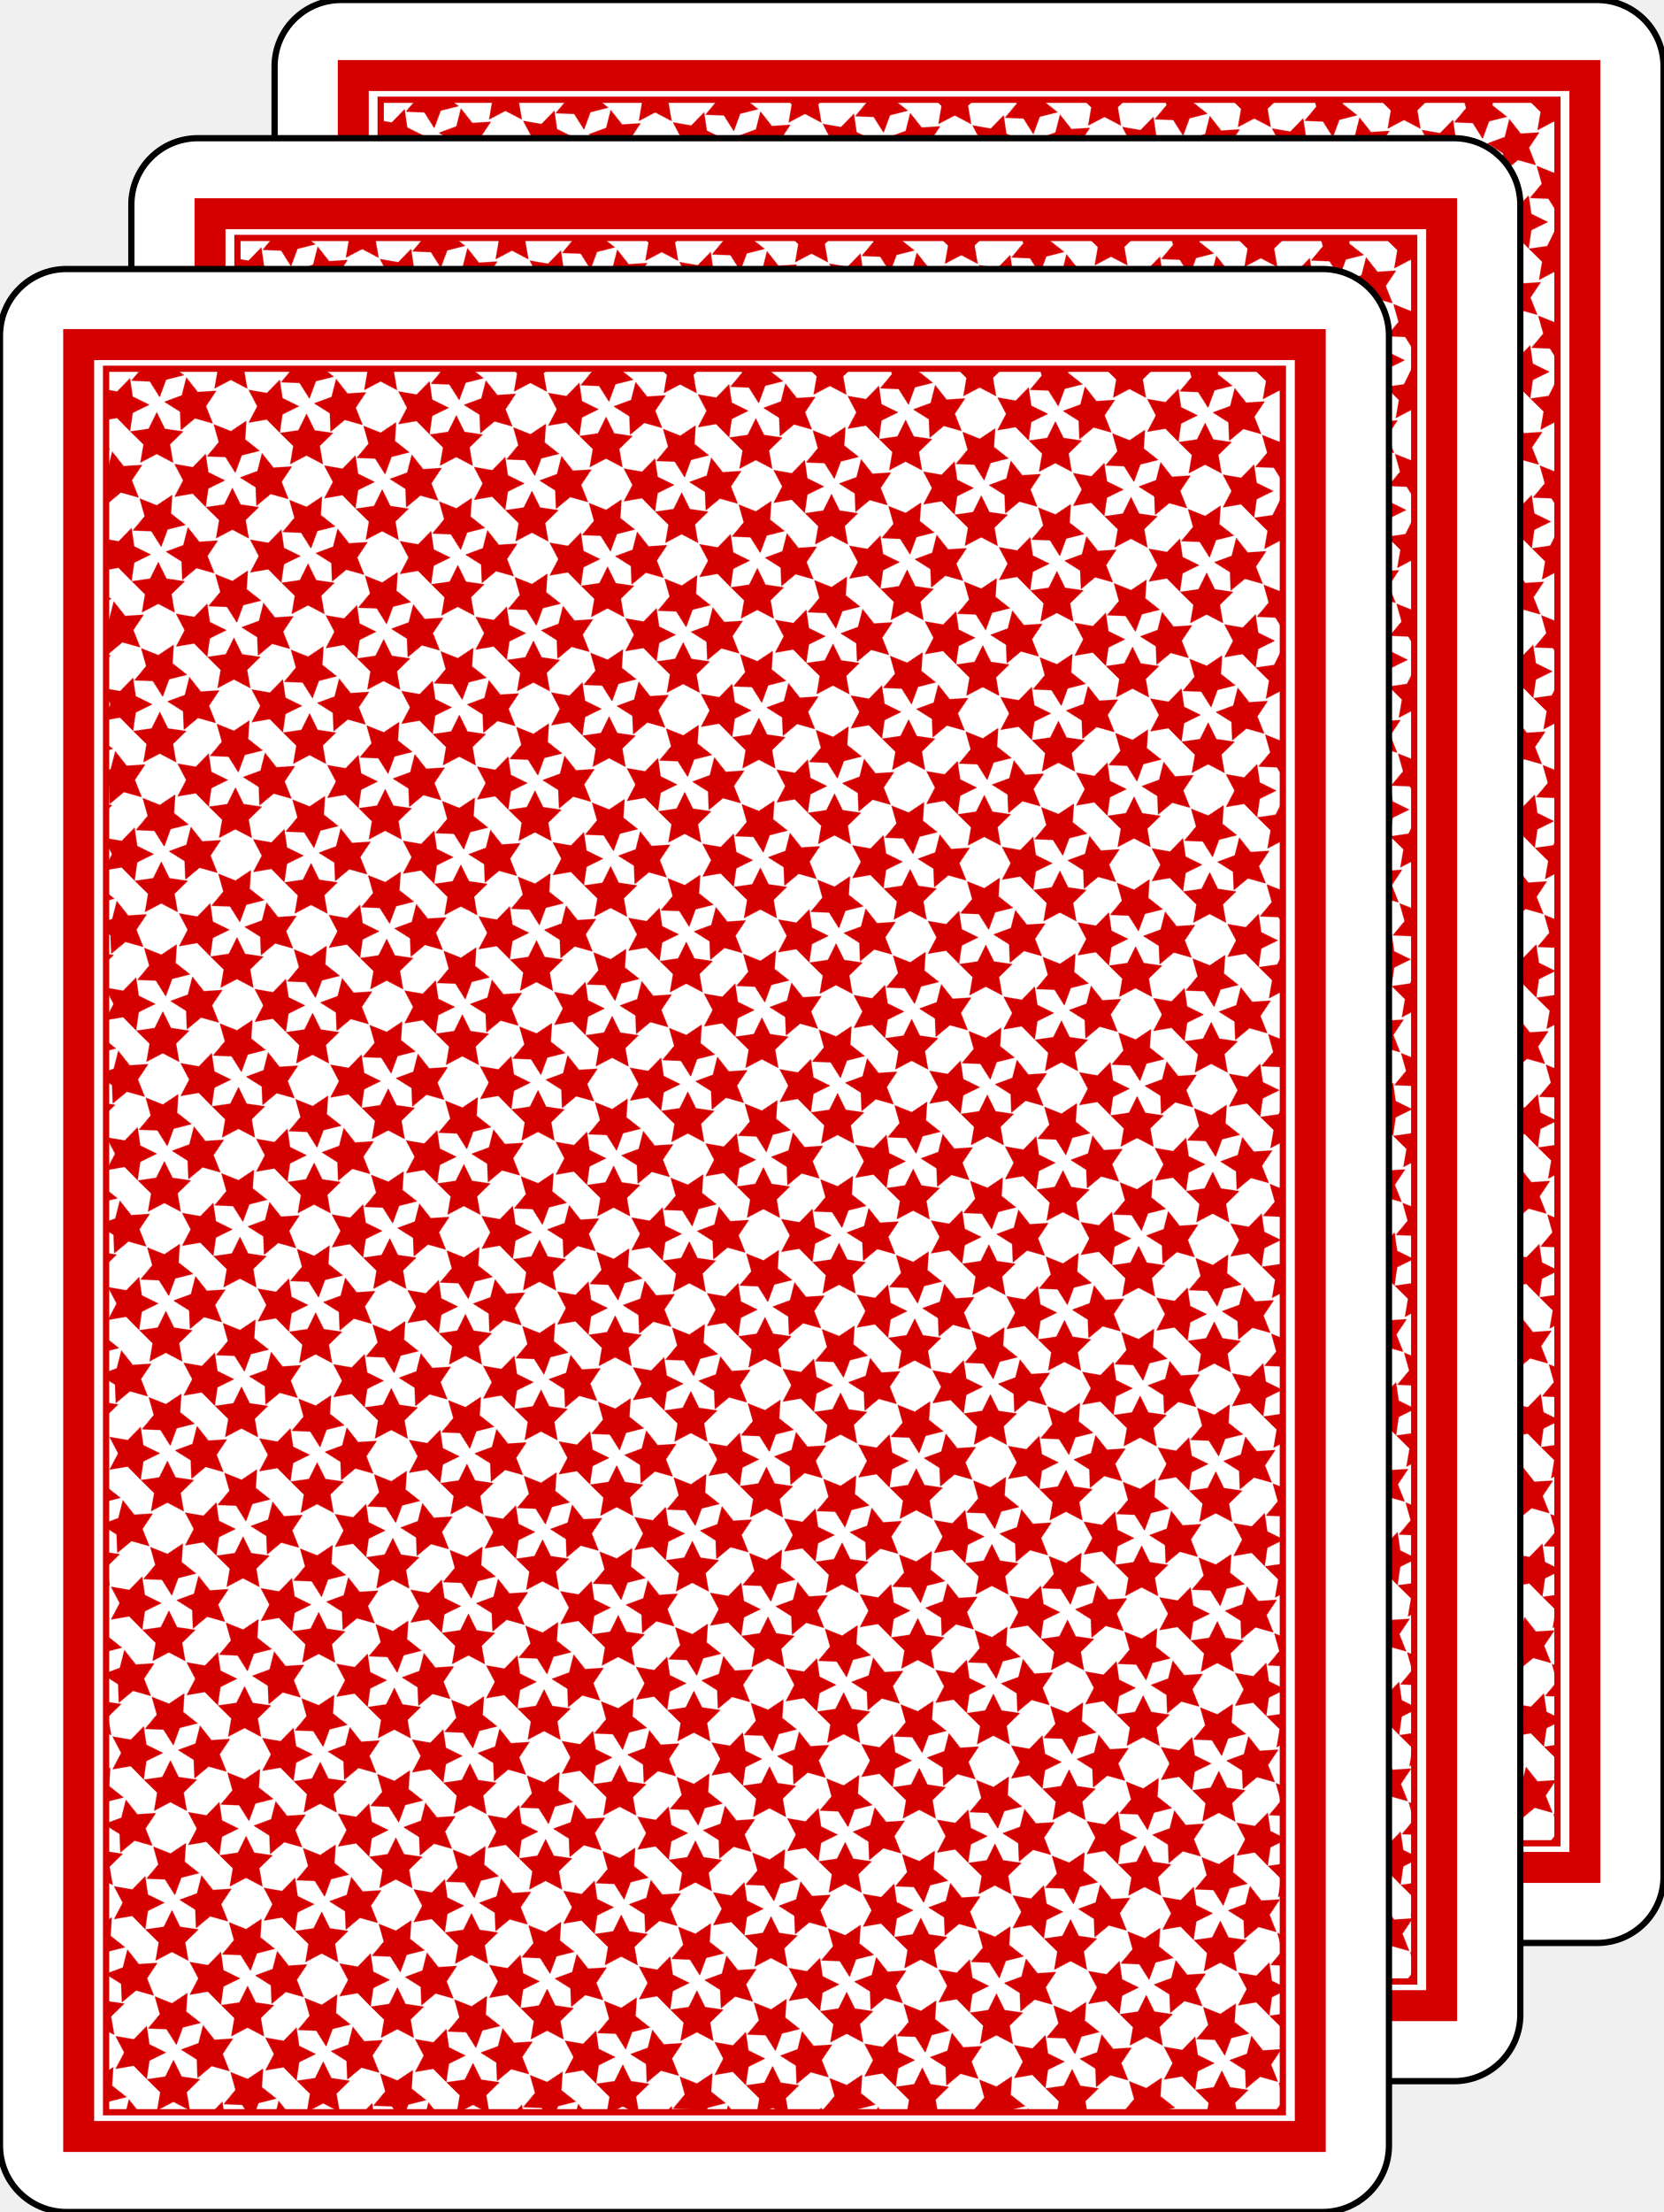
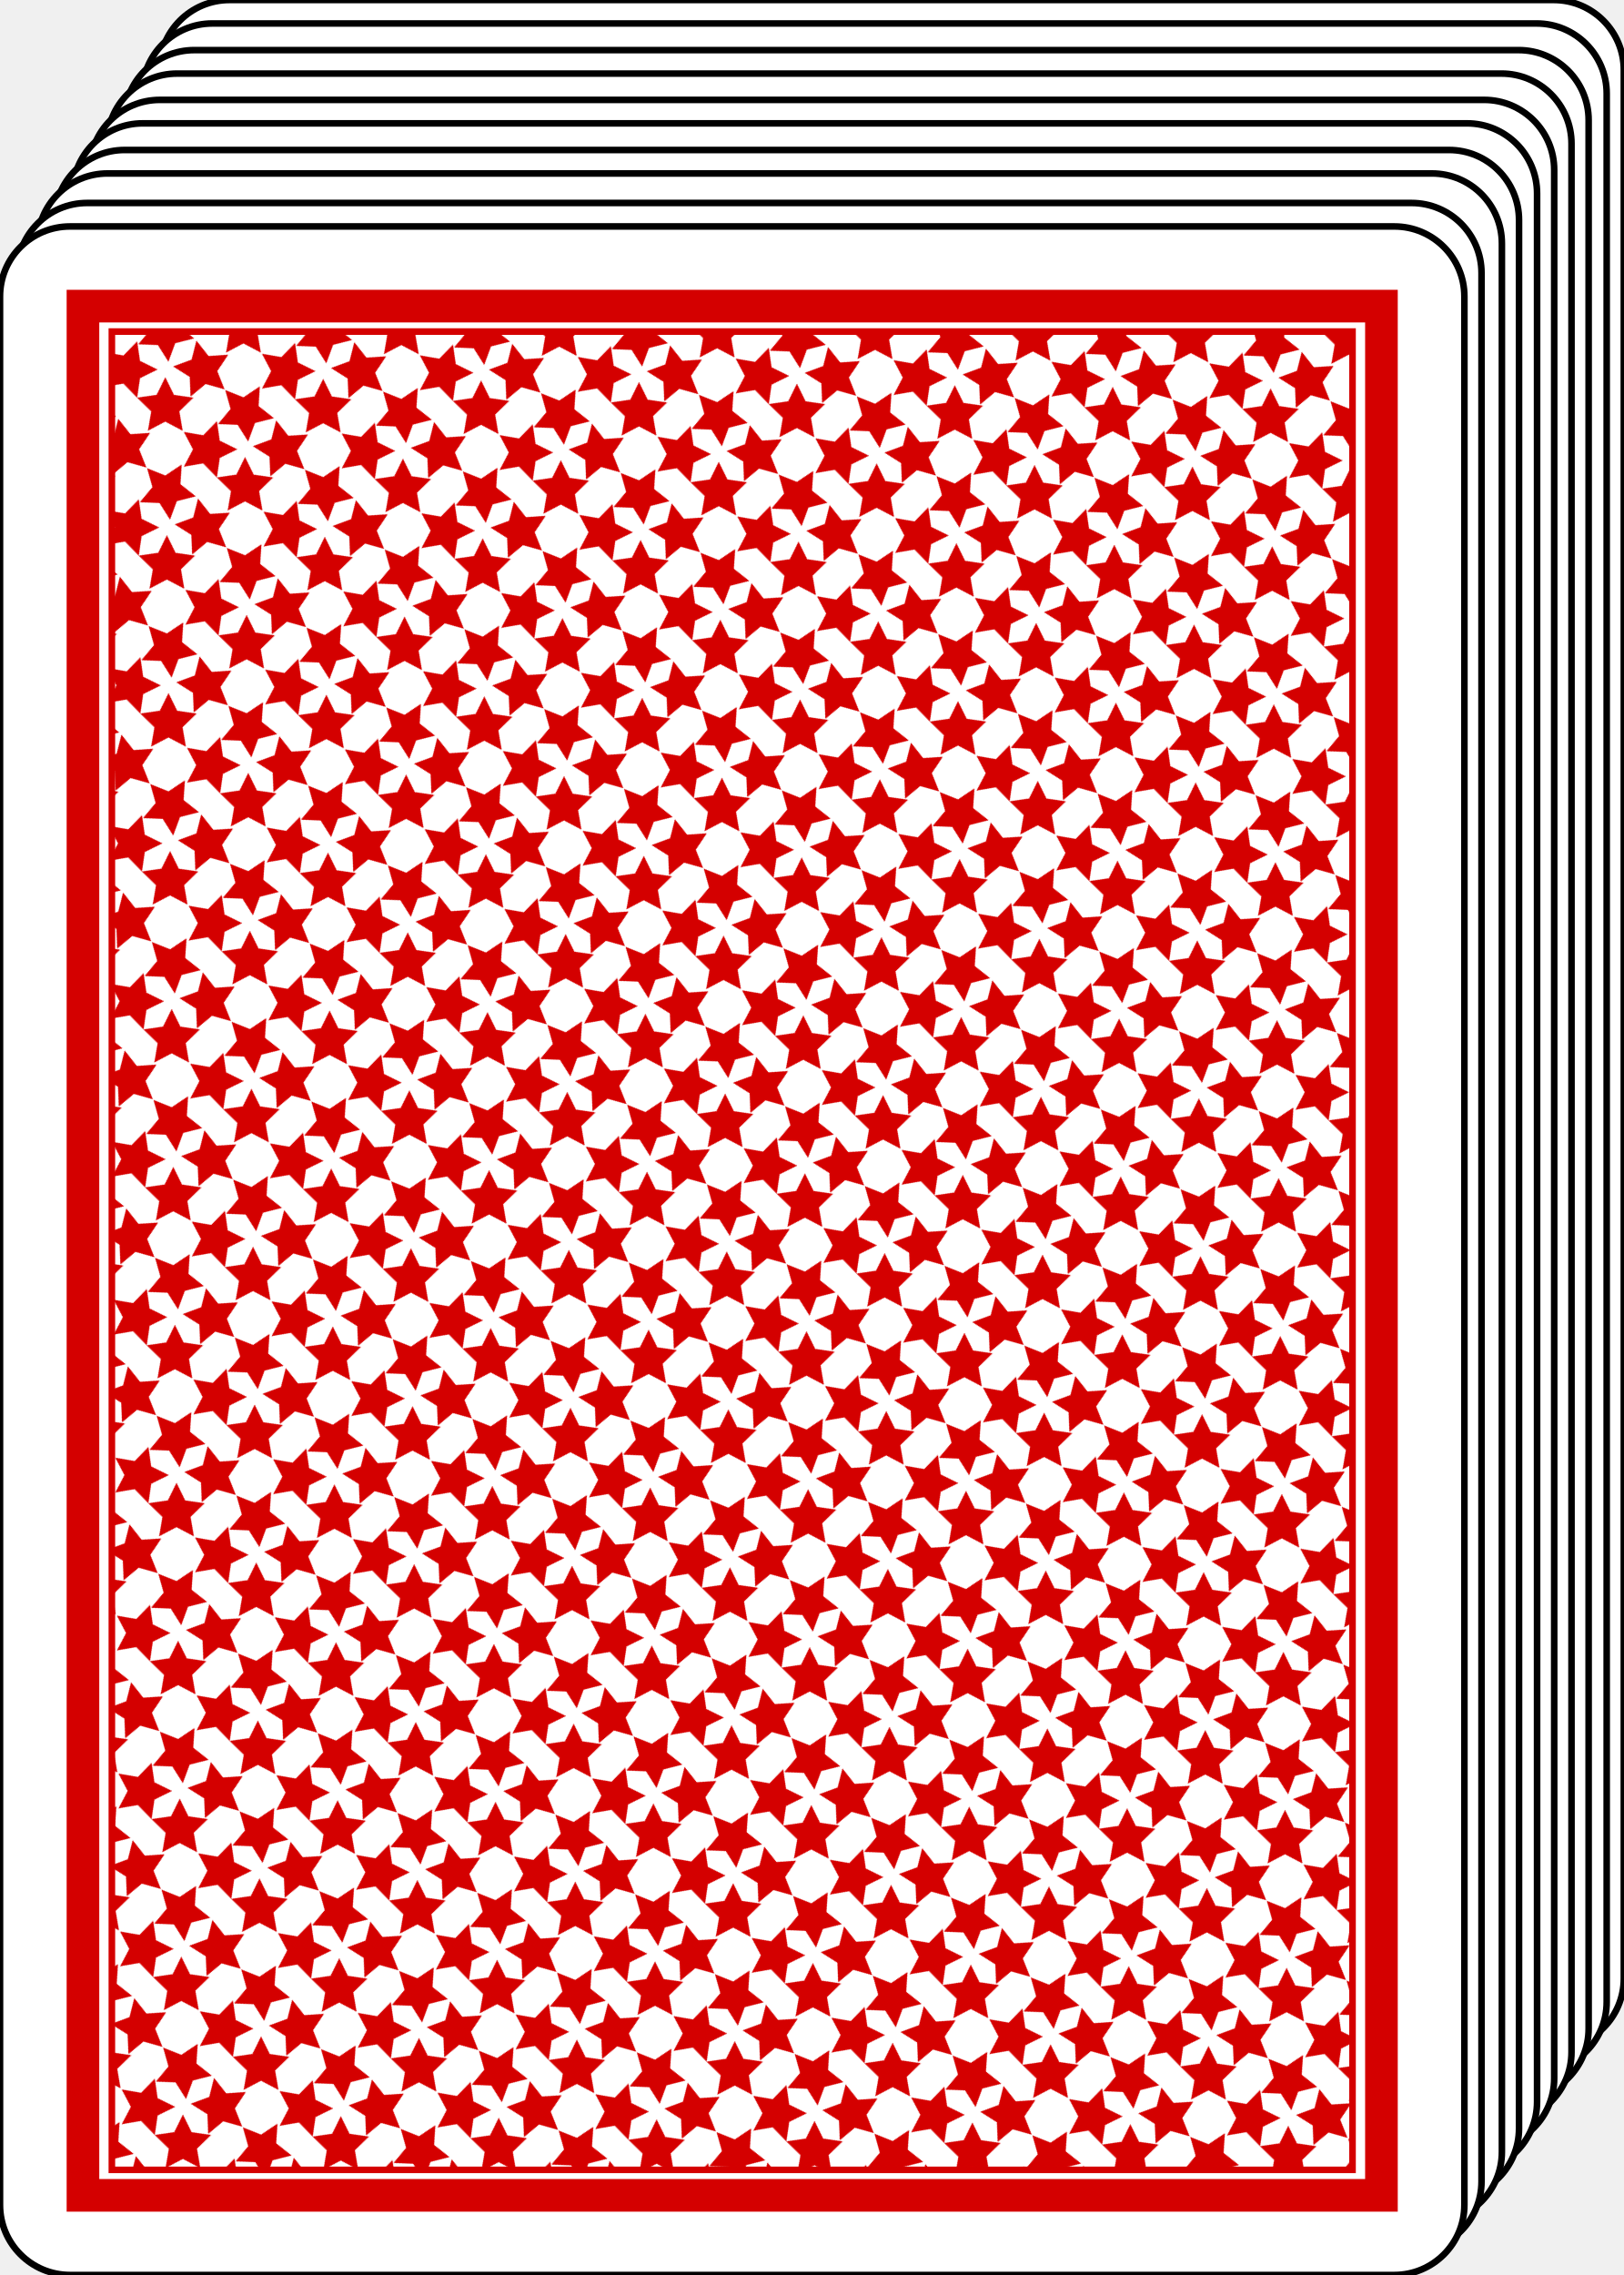
- <svg xmlns="http://www.w3.org/2000/svg" xmlns:xlink="http://www.w3.org/1999/xlink" viewBox="2.989 1.857 266.162 353.846" width="266.162" height="353.846">
+ <svg xmlns="http://www.w3.org/2000/svg" xmlns:xlink="http://www.w3.org/1999/xlink" viewBox="102.577 108.572 246.423 345.169">
  <defs>
    <pattern patternTransform="matrix(0.7071068,-0.7071068,0.7071068,0.7071068,127.7653,536.8492)" id="pattern4529" xlink:href="#pattern3800" />
    <pattern id="pattern3800" patternTransform="translate(127.7653,536.8492)" height="17.116" width="16.772" patternUnits="userSpaceOnUse">
      <g transform="translate(-127.7653,-536.8492)" id="g3794">
        <path transform="matrix(0.625486,0,0,0.625486,47.84988,201.0576)" d="m 139.931,538.169 -1.531,4.514 2.851,3.82 -4.767,-0.061 -2.752,3.892 -1.415,-4.552 -4.552,-1.415 3.892,-2.752 -0.061,-4.767 3.82,2.851 z" id="path3018" style="fill:#d40000;fill-opacity:1;stroke:none" />
        <path style="fill:#d40000;fill-opacity:1;stroke:none" id="path3788" d="m 139.931,538.169 -1.531,4.514 2.851,3.82 -4.767,-0.061 -2.752,3.892 -1.415,-4.552 -4.552,-1.415 3.892,-2.752 -0.061,-4.767 3.82,2.851 z" transform="matrix(0.312743,0.5416868,-0.5416868,0.312743,392.2937,297.9044)" />
        <path style="fill:#d40000;fill-opacity:1;stroke:none" id="path3790" d="m 139.931,538.169 -1.531,4.514 2.851,3.82 -4.767,-0.061 -2.752,3.892 -1.415,-4.552 -4.552,-1.415 3.892,-2.752 -0.061,-4.767 3.82,2.851 z" transform="matrix(0.625486,0,0,-0.625486,47.84988,889.7568)" />
        <path transform="matrix(0.312743,-0.5416868,-0.5416868,-0.312743,392.2937,792.91)" d="m 139.931,538.169 -1.531,4.514 2.851,3.82 -4.767,-0.061 -2.752,3.892 -1.415,-4.552 -4.552,-1.415 3.892,-2.752 -0.061,-4.767 3.82,2.851 z" id="path3792" style="fill:#d40000;fill-opacity:1;stroke:none" />
      </g>
    </pattern>
    <pattern patternTransform="matrix(0.7071068,-0.7071068,0.7071068,0.7071068,127.7653,536.8492)" id="pattern-1" xlink:href="#pattern3800" />
    <pattern patternTransform="matrix(0.7071068,-0.7071068,0.7071068,0.7071068,127.7653,536.8492)" id="pattern-2" xlink:href="#pattern3800" />
+     <pattern patternTransform="matrix(0.7071068,-0.7071068,0.7071068,0.7071068,127.7653,536.8492)" id="pattern-3" xlink:href="#pattern3800" />
+     <pattern patternTransform="matrix(0.7071068,-0.7071068,0.7071068,0.7071068,127.7653,536.8492)" id="pattern-4" xlink:href="#pattern3800" />
+     <pattern patternTransform="matrix(0.7071068,-0.7071068,0.7071068,0.7071068,127.7653,536.8492)" id="pattern-5" xlink:href="#pattern3800" />
+     <pattern patternTransform="matrix(0.7071068,-0.7071068,0.7071068,0.7071068,127.7653,536.8492)" id="pattern-6" xlink:href="#pattern3800" />
+     <pattern patternTransform="matrix(0.7071068,-0.7071068,0.7071068,0.7071068,127.7653,536.8492)" id="pattern-7" xlink:href="#pattern3800" />
+     <pattern patternTransform="matrix(0.7071068,-0.7071068,0.7071068,0.7071068,127.7653,536.8492)" id="pattern-8" xlink:href="#pattern3800" />
+     <pattern patternTransform="matrix(0.7071068,-0.7071068,0.7071068,0.7071068,127.7653,536.8492)" id="pattern-9" xlink:href="#pattern3800" />
  </defs>
-   <g id="layer1" transform="matrix(1, 0, 0, 1, -214.0107, -368.9182)">
+   <g id="layer1" transform="matrix(1, 0, 0, 1, -134.1609, -262.2037)">
    <g transform="translate(811.3755,-119.7268)" id="g15148" style="display:inline">
      <rect rx="10.63" ry="10.63" y="490.502" x="-550.442" height="310.811" width="222.228" id="rect13068" style="fill:#ffffff;stroke:#000000;stroke-width:1;stroke-opacity:1" />
      <rect ry="0" y="502.586" x="-537.854" height="286.644" width="197.052" id="rect13070" style="fill:none;stroke:#d40000;stroke-width:4.952;stroke-linecap:round;stroke-linejoin:miter;stroke-miterlimit:4;stroke-dasharray:none;stroke-opacity:1" />
      <rect y="506.455" x="-533.467" height="278.906" width="188.277" id="rect13072" style="fill:url(#pattern4529);fill-opacity:1;stroke:#d40000;stroke-width:1;stroke-linecap:round;stroke-linejoin:miter;stroke-miterlimit:4;stroke-dasharray:none;stroke-opacity:1" />
    </g>
  </g>
-   <g id="g-1" transform="matrix(1, 0, 0, 1, -236.9288, -346.81)">
+   <g id="g-1" transform="matrix(1, 0, 0, 1, -136.7611, -258.6416)">
    <g transform="translate(811.3755,-119.7268)" id="g-2" style="display:inline">
      <rect rx="10.63" ry="10.63" y="490.502" x="-550.442" height="310.811" width="222.228" id="rect-1" style="fill:#ffffff;stroke:#000000;stroke-width:1;stroke-opacity:1" />
      <rect ry="0" y="502.586" x="-537.854" height="286.644" width="197.052" id="rect-2" style="fill:none;stroke:#d40000;stroke-width:4.952;stroke-linecap:round;stroke-linejoin:miter;stroke-miterlimit:4;stroke-dasharray:none;stroke-opacity:1" />
      <rect y="506.455" x="-533.467" height="278.906" width="188.277" id="rect-3" style="fill-opacity: 1; stroke: rgb(212, 0, 0); stroke-width: 1; stroke-linecap: round; stroke-linejoin: miter; stroke-miterlimit: 4; stroke-dasharray: none; stroke-opacity: 1; fill: url(#pattern-1);" />
    </g>
  </g>
-   <g id="g-3" transform="matrix(1, 0, 0, 1, -257.9442, -325.8831)">
+   <g id="g-3" transform="matrix(1, 0, 0, 1, -139.4995, -254.602)">
    <g transform="translate(811.3755,-119.7268)" id="g-4" style="display:inline">
      <rect rx="10.63" ry="10.63" y="490.502" x="-550.442" height="310.811" width="222.228" id="rect-4" style="fill:#ffffff;stroke:#000000;stroke-width:1;stroke-opacity:1" />
      <rect ry="0" y="502.586" x="-537.854" height="286.644" width="197.052" id="rect-5" style="fill:none;stroke:#d40000;stroke-width:4.952;stroke-linecap:round;stroke-linejoin:miter;stroke-miterlimit:4;stroke-dasharray:none;stroke-opacity:1" />
      <rect y="506.455" x="-533.467" height="278.906" width="188.277" id="rect-6" style="fill-opacity: 1; stroke: rgb(212, 0, 0); stroke-width: 1; stroke-linecap: round; stroke-linejoin: miter; stroke-miterlimit: 4; stroke-dasharray: none; stroke-opacity: 1; fill: url(#pattern-2);" />
    </g>
  </g>
+   <g id="g-5" transform="matrix(1, 0, 0, 1, -142.0997, -251.0399)">
+     <g transform="translate(811.3755,-119.7268)" id="g-6" style="display:inline">
+       <rect rx="10.63" ry="10.63" y="490.502" x="-550.442" height="310.811" width="222.228" id="rect-7" style="fill:#ffffff;stroke:#000000;stroke-width:1;stroke-opacity:1" />
+       <rect ry="0" y="502.586" x="-537.854" height="286.644" width="197.052" id="rect-8" style="fill:none;stroke:#d40000;stroke-width:4.952;stroke-linecap:round;stroke-linejoin:miter;stroke-miterlimit:4;stroke-dasharray:none;stroke-opacity:1" />
+       <rect y="506.455" x="-533.467" height="278.906" width="188.277" id="rect-9" style="fill-opacity: 1; stroke: rgb(212, 0, 0); stroke-width: 1; stroke-linecap: round; stroke-linejoin: miter; stroke-miterlimit: 4; stroke-dasharray: none; stroke-opacity: 1; fill: url(#pattern-3);" />
+     </g>
+   </g>
+   <g id="g-7" transform="matrix(1, 0, 0, 1, -144.7251, -247.0494)">
+     <g transform="translate(811.3755,-119.7268)" id="g-8" style="display:inline">
+       <rect rx="10.63" ry="10.63" y="490.502" x="-550.442" height="310.811" width="222.228" id="rect-10" style="fill:#ffffff;stroke:#000000;stroke-width:1;stroke-opacity:1" />
+       <rect ry="0" y="502.586" x="-537.854" height="286.644" width="197.052" id="rect-11" style="fill:none;stroke:#d40000;stroke-width:4.952;stroke-linecap:round;stroke-linejoin:miter;stroke-miterlimit:4;stroke-dasharray:none;stroke-opacity:1" />
+       <rect y="506.455" x="-533.467" height="278.906" width="188.277" id="rect-12" style="fill-opacity: 1; stroke: rgb(212, 0, 0); stroke-width: 1; stroke-linecap: round; stroke-linejoin: miter; stroke-miterlimit: 4; stroke-dasharray: none; stroke-opacity: 1; fill: url(#pattern-4);" />
+     </g>
+   </g>
+   <g id="g-9" transform="matrix(1, 0, 0, 1, -147.3253, -243.4873)">
+     <g transform="translate(811.3755,-119.7268)" id="g-10" style="display:inline">
+       <rect rx="10.63" ry="10.63" y="490.502" x="-550.442" height="310.811" width="222.228" id="rect-13" style="fill:#ffffff;stroke:#000000;stroke-width:1;stroke-opacity:1" />
+       <rect ry="0" y="502.586" x="-537.854" height="286.644" width="197.052" id="rect-14" style="fill:none;stroke:#d40000;stroke-width:4.952;stroke-linecap:round;stroke-linejoin:miter;stroke-miterlimit:4;stroke-dasharray:none;stroke-opacity:1" />
+       <rect y="506.455" x="-533.467" height="278.906" width="188.277" id="rect-15" style="fill-opacity: 1; stroke: rgb(212, 0, 0); stroke-width: 1; stroke-linecap: round; stroke-linejoin: miter; stroke-miterlimit: 4; stroke-dasharray: none; stroke-opacity: 1; fill: url(#pattern-5);" />
+     </g>
+   </g>
+   <g id="g-11" transform="matrix(1, 0, 0, 1, -150.0637, -239.4477)">
+     <g transform="translate(811.3755,-119.7268)" id="g-12" style="display:inline">
+       <rect rx="10.63" ry="10.63" y="490.502" x="-550.442" height="310.811" width="222.228" id="rect-16" style="fill:#ffffff;stroke:#000000;stroke-width:1;stroke-opacity:1" />
+       <rect ry="0" y="502.586" x="-537.854" height="286.644" width="197.052" id="rect-17" style="fill:none;stroke:#d40000;stroke-width:4.952;stroke-linecap:round;stroke-linejoin:miter;stroke-miterlimit:4;stroke-dasharray:none;stroke-opacity:1" />
+       <rect y="506.455" x="-533.467" height="278.906" width="188.277" id="rect-18" style="fill-opacity: 1; stroke: rgb(212, 0, 0); stroke-width: 1; stroke-linecap: round; stroke-linejoin: miter; stroke-miterlimit: 4; stroke-dasharray: none; stroke-opacity: 1; fill: url(#pattern-6);" />
+     </g>
+   </g>
+   <g id="g-13" transform="matrix(1, 0, 0, 1, -152.6639, -235.8856)">
+     <g transform="translate(811.3755,-119.7268)" id="g-14" style="display:inline">
+       <rect rx="10.63" ry="10.63" y="490.502" x="-550.442" height="310.811" width="222.228" id="rect-19" style="fill:#ffffff;stroke:#000000;stroke-width:1;stroke-opacity:1" />
+       <rect ry="0" y="502.586" x="-537.854" height="286.644" width="197.052" id="rect-20" style="fill:none;stroke:#d40000;stroke-width:4.952;stroke-linecap:round;stroke-linejoin:miter;stroke-miterlimit:4;stroke-dasharray:none;stroke-opacity:1" />
+       <rect y="506.455" x="-533.467" height="278.906" width="188.277" id="rect-21" style="fill-opacity: 1; stroke: rgb(212, 0, 0); stroke-width: 1; stroke-linecap: round; stroke-linejoin: miter; stroke-miterlimit: 4; stroke-dasharray: none; stroke-opacity: 1; fill: url(#pattern-7);" />
+     </g>
+   </g>
+   <g id="g-15" transform="matrix(1, 0, 0, 1, -155.7555, -231.4081)">
+     <g transform="translate(811.3755,-119.7268)" id="g-16" style="display:inline">
+       <rect rx="10.63" ry="10.63" y="490.502" x="-550.442" height="310.811" width="222.228" id="rect-22" style="fill:#ffffff;stroke:#000000;stroke-width:1;stroke-opacity:1" />
+       <rect ry="0" y="502.586" x="-537.854" height="286.644" width="197.052" id="rect-23" style="fill:none;stroke:#d40000;stroke-width:4.952;stroke-linecap:round;stroke-linejoin:miter;stroke-miterlimit:4;stroke-dasharray:none;stroke-opacity:1" />
+       <rect y="506.455" x="-533.467" height="278.906" width="188.277" id="rect-24" style="fill-opacity: 1; stroke: rgb(212, 0, 0); stroke-width: 1; stroke-linecap: round; stroke-linejoin: miter; stroke-miterlimit: 4; stroke-dasharray: none; stroke-opacity: 1; fill: url(#pattern-8);" />
+     </g>
+   </g>
+   <g id="g-17" transform="matrix(1, 0, 0, 1, -158.3557, -227.846)">
+     <g transform="translate(811.3755,-119.7268)" id="g-18" style="display:inline">
+       <rect rx="10.63" ry="10.63" y="490.502" x="-550.442" height="310.811" width="222.228" id="rect-25" style="fill:#ffffff;stroke:#000000;stroke-width:1;stroke-opacity:1" />
+       <rect ry="0" y="502.586" x="-537.854" height="286.644" width="197.052" id="rect-26" style="fill:none;stroke:#d40000;stroke-width:4.952;stroke-linecap:round;stroke-linejoin:miter;stroke-miterlimit:4;stroke-dasharray:none;stroke-opacity:1" />
+       <rect y="506.455" x="-533.467" height="278.906" width="188.277" id="rect-27" style="fill-opacity: 1; stroke: rgb(212, 0, 0); stroke-width: 1; stroke-linecap: round; stroke-linejoin: miter; stroke-miterlimit: 4; stroke-dasharray: none; stroke-opacity: 1; fill: url(#pattern-9);" />
+     </g>
+   </g>
</svg>
